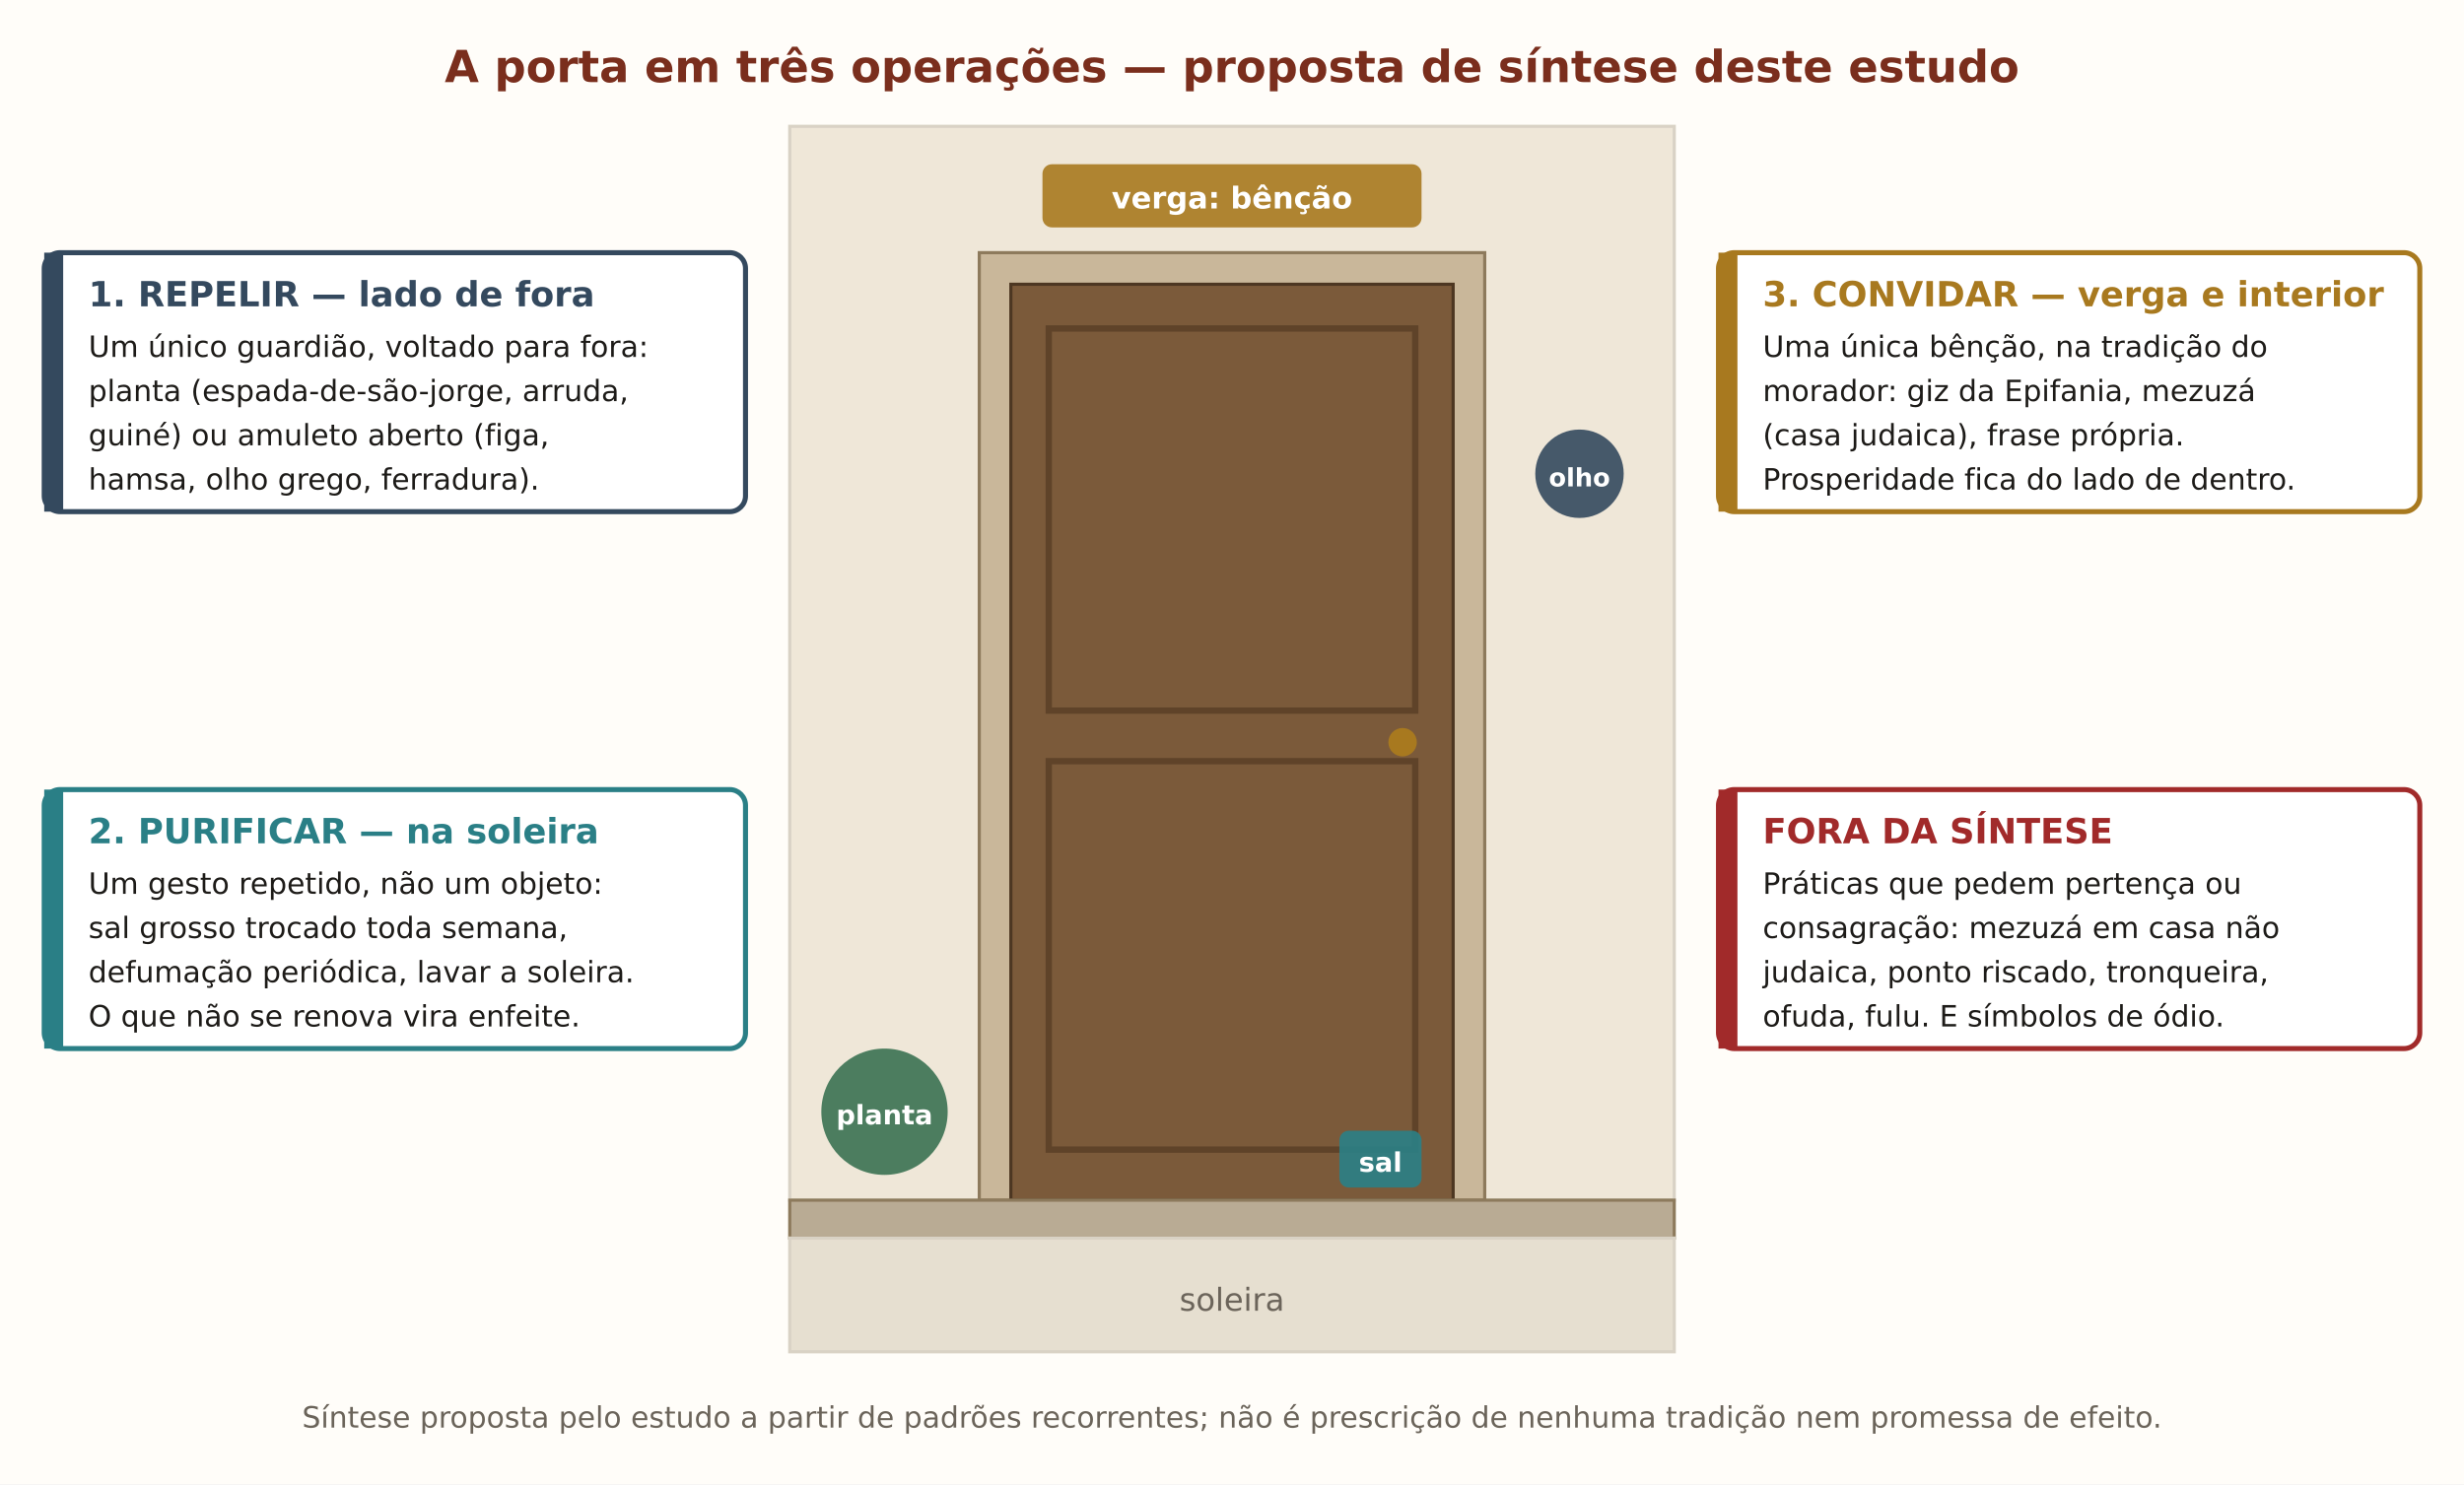
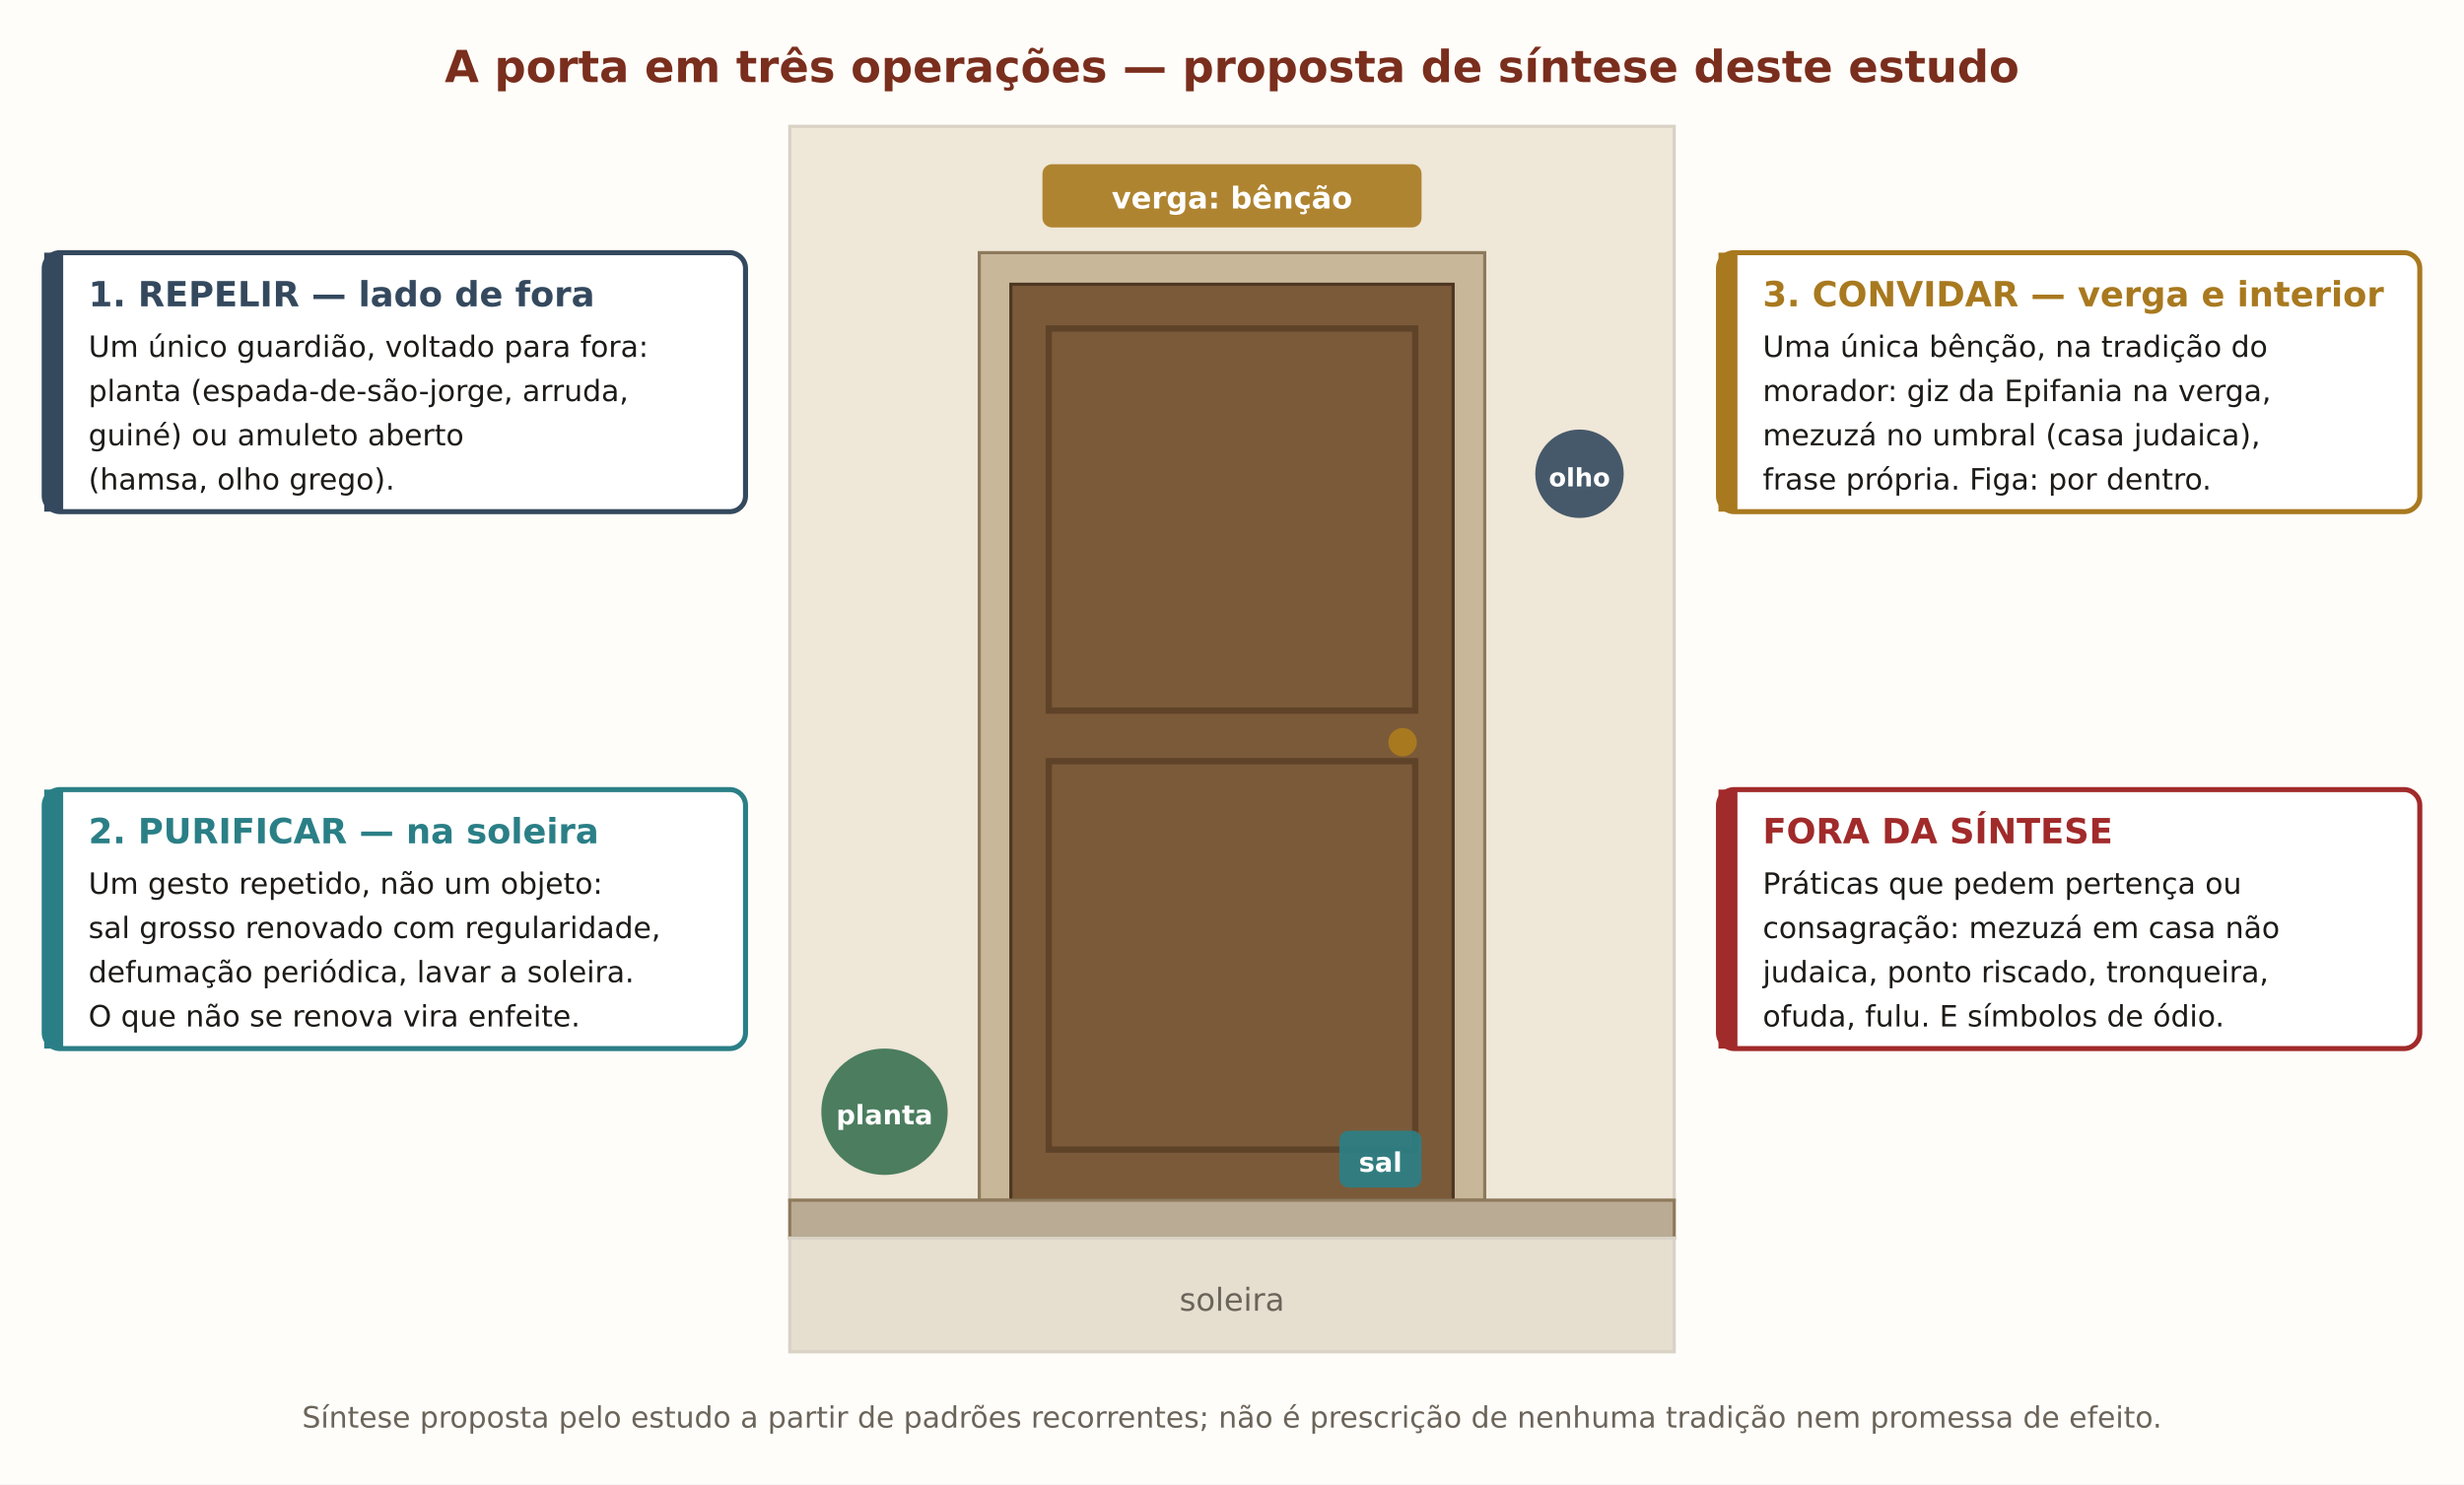
<svg xmlns="http://www.w3.org/2000/svg" viewBox="0 0 780 470" width="780" height="470" font-family="DejaVu Sans, Liberation Sans, sans-serif">
  <rect width="780" height="470" fill="#fffdf9" />
  <text x="390.0" y="26" font-size="14" fill="#7a2e1d" text-anchor="middle" font-weight="bold">A porta em três operações — proposta de síntese deste estudo</text>
  <rect x="250" y="40" width="280" height="340" fill="#efe7d8" stroke="#d9d2c5" />
  <rect x="310" y="80" width="160" height="300" fill="#c9b79a" stroke="#8d7a5c" />
  <rect x="320" y="90" width="140" height="290" fill="#7b5a3a" stroke="#4d3722" />
  <rect x="332" y="104" width="116" height="121.0" fill="none" stroke="#5f4329" stroke-width="2" />
  <rect x="332" y="241.0" width="116" height="123.0" fill="none" stroke="#5f4329" stroke-width="2" />
  <circle cx="444" cy="235.0" r="4.5" fill="#a8791f" />
  <rect x="250" y="380" width="280" height="12" fill="#b9ab94" stroke="#8d7a5c" />
  <rect x="250" y="392" width="280" height="36" fill="#e6dfd0" stroke="#d9d2c5" />
  <text x="390.0" y="415" font-size="10" fill="#6b645a" text-anchor="middle" font-weight="normal">soleira</text>
  <rect x="330" y="52" width="120" height="20" rx="3" fill="#a8791f" opacity=".9" />
  <text x="390.0" y="66" font-size="9.5" fill="#fff" text-anchor="middle" font-weight="bold">verga: bênção</text>
  <circle cx="280" cy="352" r="20" fill="#2f6b4a" opacity=".85" />
  <text x="280" y="356" font-size="8.5" fill="#fff" text-anchor="middle" font-weight="bold">planta</text>
  <circle cx="500" cy="150" r="14" fill="#34495e" opacity=".9" />
  <text x="500" y="154" font-size="8" fill="#fff" text-anchor="middle" font-weight="bold">olho</text>
  <rect x="424" y="358" width="26" height="18" rx="3" fill="#2a7f86" opacity=".9" />
  <text x="437" y="371" font-size="8.5" fill="#fff" text-anchor="middle" font-weight="bold">sal</text>
  <rect x="14" y="80" width="222" height="82" rx="5" fill="#fff" stroke="#34495e" stroke-width="1.6" />
  <rect x="14" y="80" width="6" height="82" fill="#34495e" />
  <text x="28" y="97" font-size="11" fill="#34495e" text-anchor="start" font-weight="bold">1. REPELIR — lado de fora</text>
  <text x="28" y="113" font-size="9.3" fill="#1d1b18" text-anchor="start" font-weight="normal">Um único guardião, voltado para fora:</text>
  <text x="28" y="127" font-size="9.3" fill="#1d1b18" text-anchor="start" font-weight="normal">planta (espada-de-são-jorge, arruda,</text>
-   <text x="28" y="141" font-size="9.3" fill="#1d1b18" text-anchor="start" font-weight="normal">guiné) ou amuleto aberto (figa,</text>
-   <text x="28" y="155" font-size="9.3" fill="#1d1b18" text-anchor="start" font-weight="normal">hamsa, olho grego, ferradura).</text>
+   <text x="28" y="141" font-size="9.3" fill="#1d1b18" text-anchor="start" font-weight="normal">guiné) ou amuleto aberto</text>
+   <text x="28" y="155" font-size="9.3" fill="#1d1b18" text-anchor="start" font-weight="normal">(hamsa, olho grego).</text>
  <rect x="14" y="250" width="222" height="82" rx="5" fill="#fff" stroke="#2a7f86" stroke-width="1.6" />
  <rect x="14" y="250" width="6" height="82" fill="#2a7f86" />
  <text x="28" y="267" font-size="11" fill="#2a7f86" text-anchor="start" font-weight="bold">2. PURIFICAR — na soleira</text>
  <text x="28" y="283" font-size="9.3" fill="#1d1b18" text-anchor="start" font-weight="normal">Um gesto repetido, não um objeto:</text>
-   <text x="28" y="297" font-size="9.3" fill="#1d1b18" text-anchor="start" font-weight="normal">sal grosso trocado toda semana,</text>
+   <text x="28" y="297" font-size="9.3" fill="#1d1b18" text-anchor="start" font-weight="normal">sal grosso renovado com regularidade,</text>
  <text x="28" y="311" font-size="9.3" fill="#1d1b18" text-anchor="start" font-weight="normal">defumação periódica, lavar a soleira.</text>
  <text x="28" y="325" font-size="9.3" fill="#1d1b18" text-anchor="start" font-weight="normal">O que não se renova vira enfeite.</text>
  <rect x="544" y="80" width="222" height="82" rx="5" fill="#fff" stroke="#a8791f" stroke-width="1.6" />
  <rect x="544" y="80" width="6" height="82" fill="#a8791f" />
  <text x="558" y="97" font-size="11" fill="#a8791f" text-anchor="start" font-weight="bold">3. CONVIDAR — verga e interior</text>
  <text x="558" y="113" font-size="9.3" fill="#1d1b18" text-anchor="start" font-weight="normal">Uma única bênção, na tradição do</text>
-   <text x="558" y="127" font-size="9.3" fill="#1d1b18" text-anchor="start" font-weight="normal">morador: giz da Epifania, mezuzá</text>
-   <text x="558" y="141" font-size="9.3" fill="#1d1b18" text-anchor="start" font-weight="normal">(casa judaica), frase própria.</text>
-   <text x="558" y="155" font-size="9.3" fill="#1d1b18" text-anchor="start" font-weight="normal">Prosperidade fica do lado de dentro.</text>
+   <text x="558" y="127" font-size="9.3" fill="#1d1b18" text-anchor="start" font-weight="normal">morador: giz da Epifania na verga,</text>
+   <text x="558" y="141" font-size="9.3" fill="#1d1b18" text-anchor="start" font-weight="normal">mezuzá no umbral (casa judaica),</text>
+   <text x="558" y="155" font-size="9.3" fill="#1d1b18" text-anchor="start" font-weight="normal">frase própria. Figa: por dentro.</text>
  <rect x="544" y="250" width="222" height="82" rx="5" fill="#fff" stroke="#a12a2a" stroke-width="1.6" />
  <rect x="544" y="250" width="6" height="82" fill="#a12a2a" />
  <text x="558" y="267" font-size="11" fill="#a12a2a" text-anchor="start" font-weight="bold">FORA DA SÍNTESE</text>
  <text x="558" y="283" font-size="9.3" fill="#1d1b18" text-anchor="start" font-weight="normal">Práticas que pedem pertença ou</text>
  <text x="558" y="297" font-size="9.3" fill="#1d1b18" text-anchor="start" font-weight="normal">consagração: mezuzá em casa não</text>
  <text x="558" y="311" font-size="9.3" fill="#1d1b18" text-anchor="start" font-weight="normal">judaica, ponto riscado, tronqueira,</text>
  <text x="558" y="325" font-size="9.3" fill="#1d1b18" text-anchor="start" font-weight="normal">ofuda, fulu. E símbolos de ódio.</text>
  <text x="390.0" y="452" font-size="9.3" fill="#6b645a" text-anchor="middle" font-weight="normal">Síntese proposta pelo estudo a partir de padrões recorrentes; não é prescrição de nenhuma tradição nem promessa de efeito.</text>
</svg>
